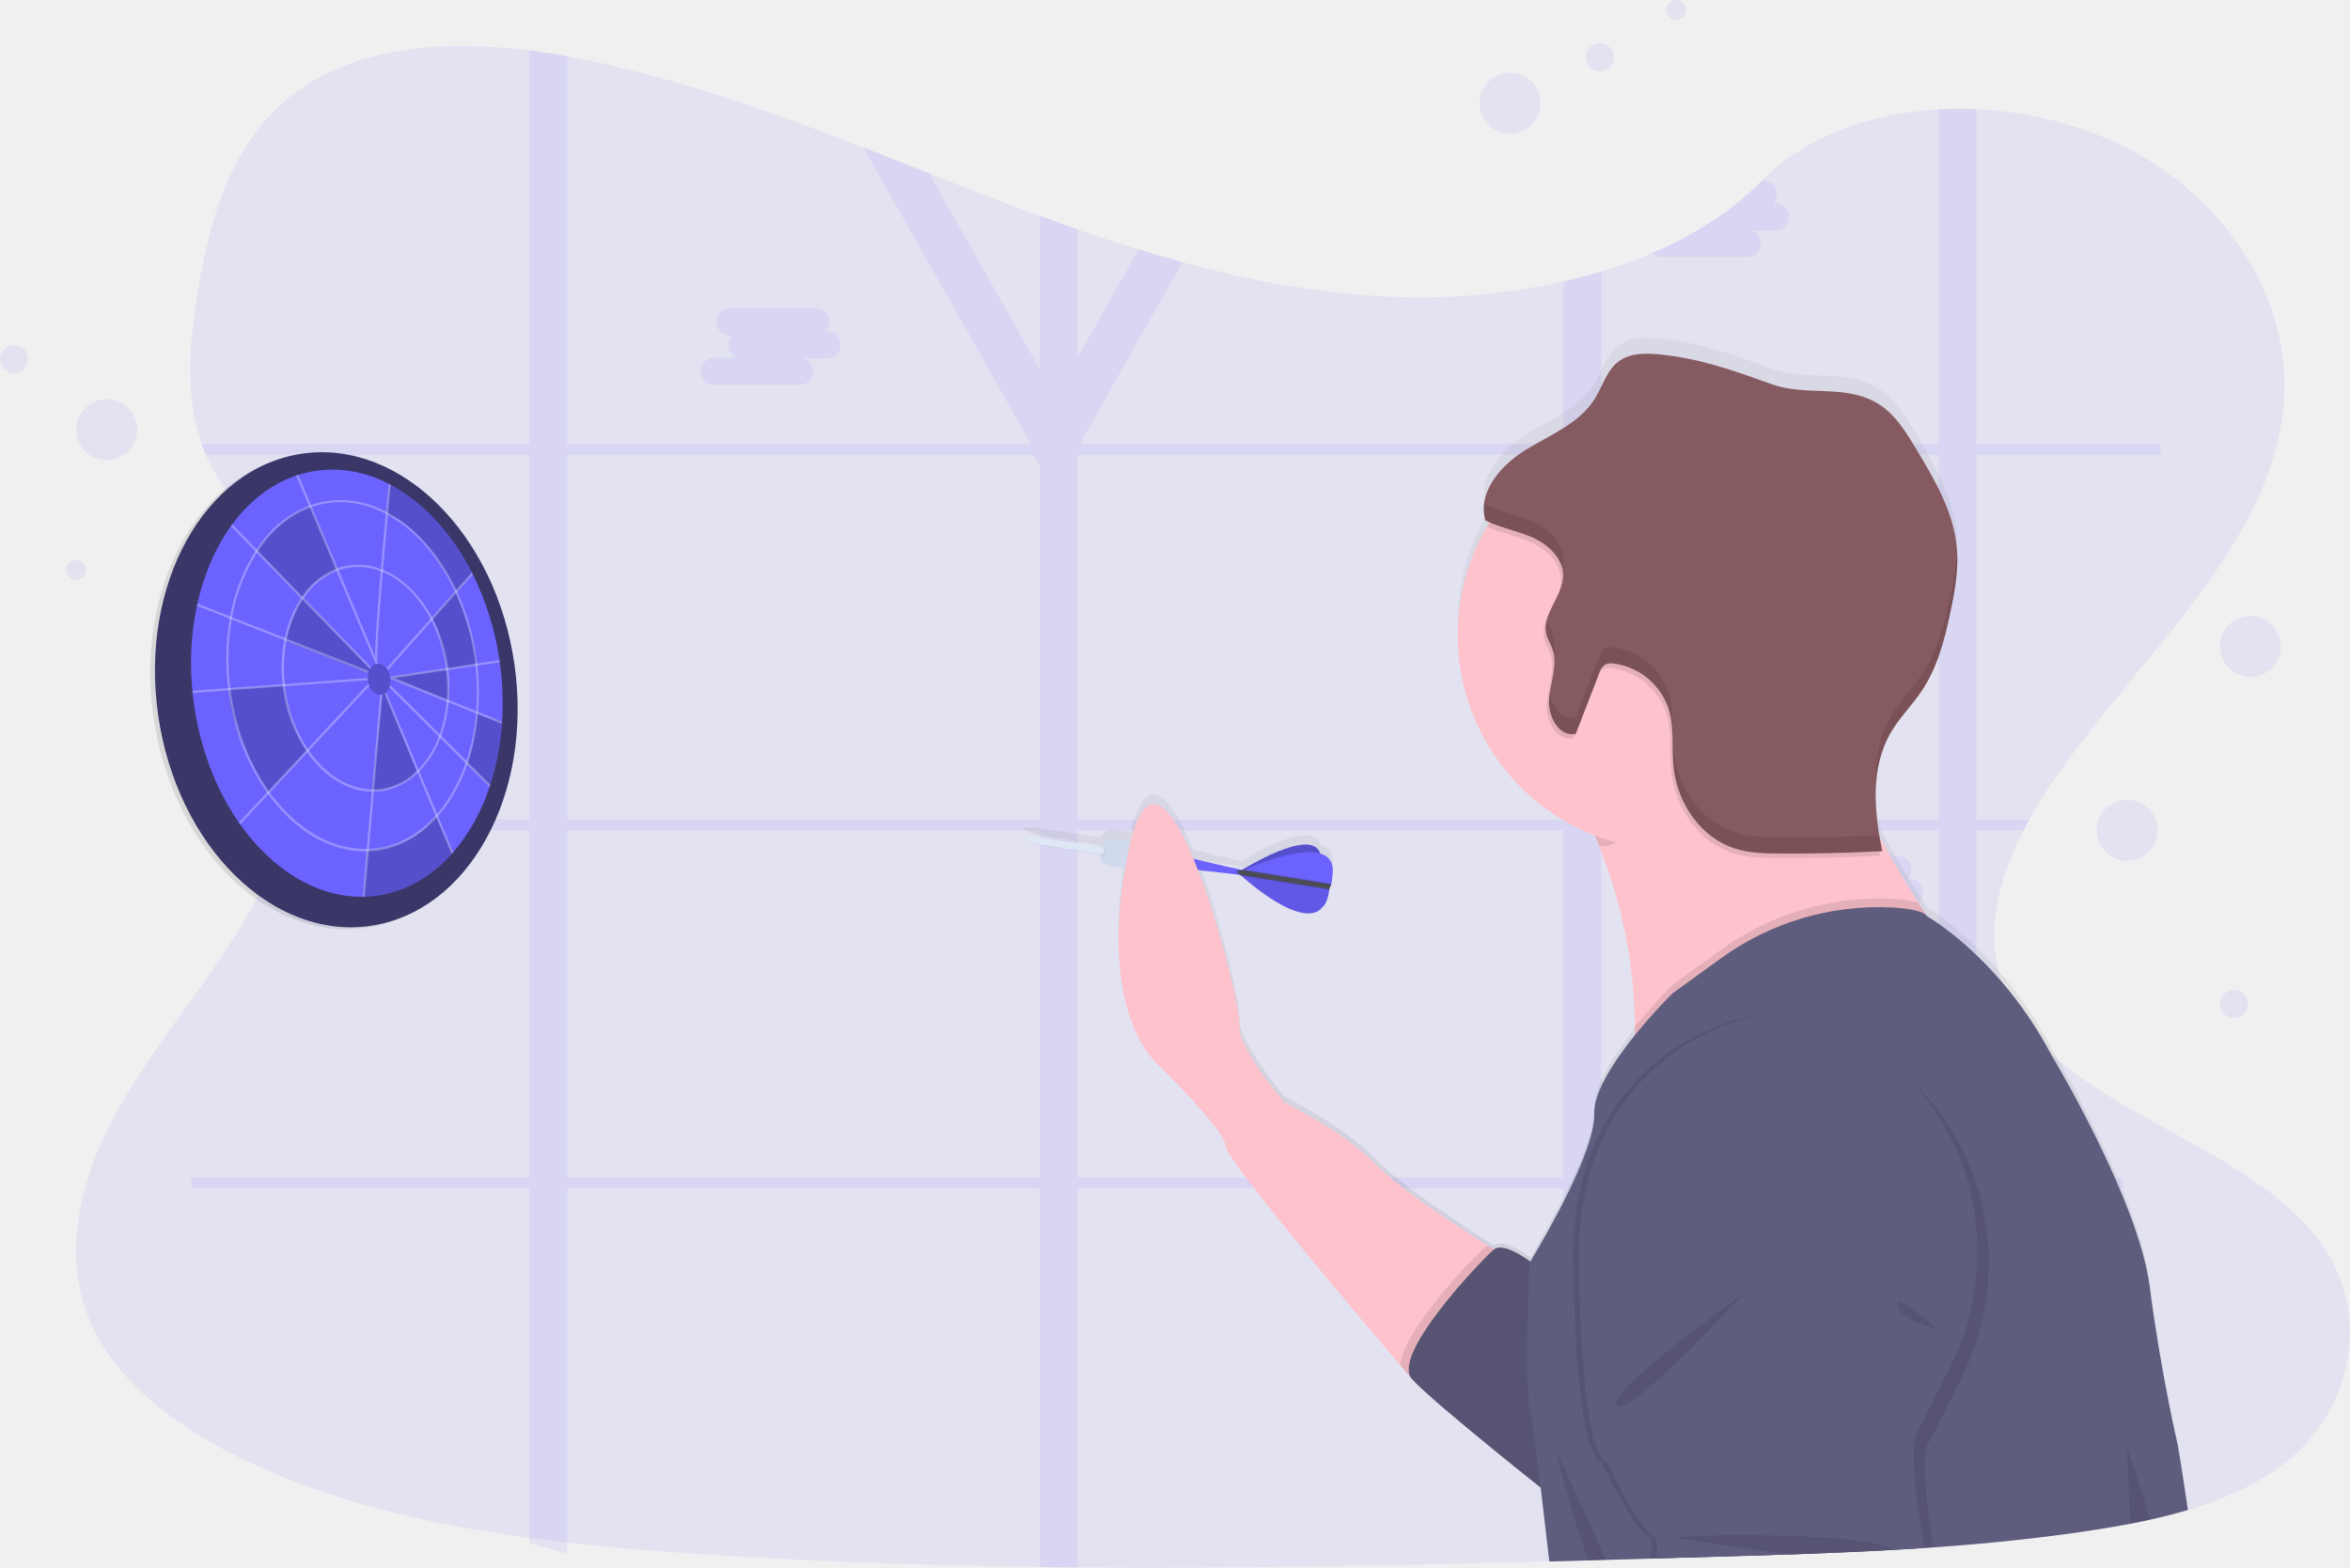
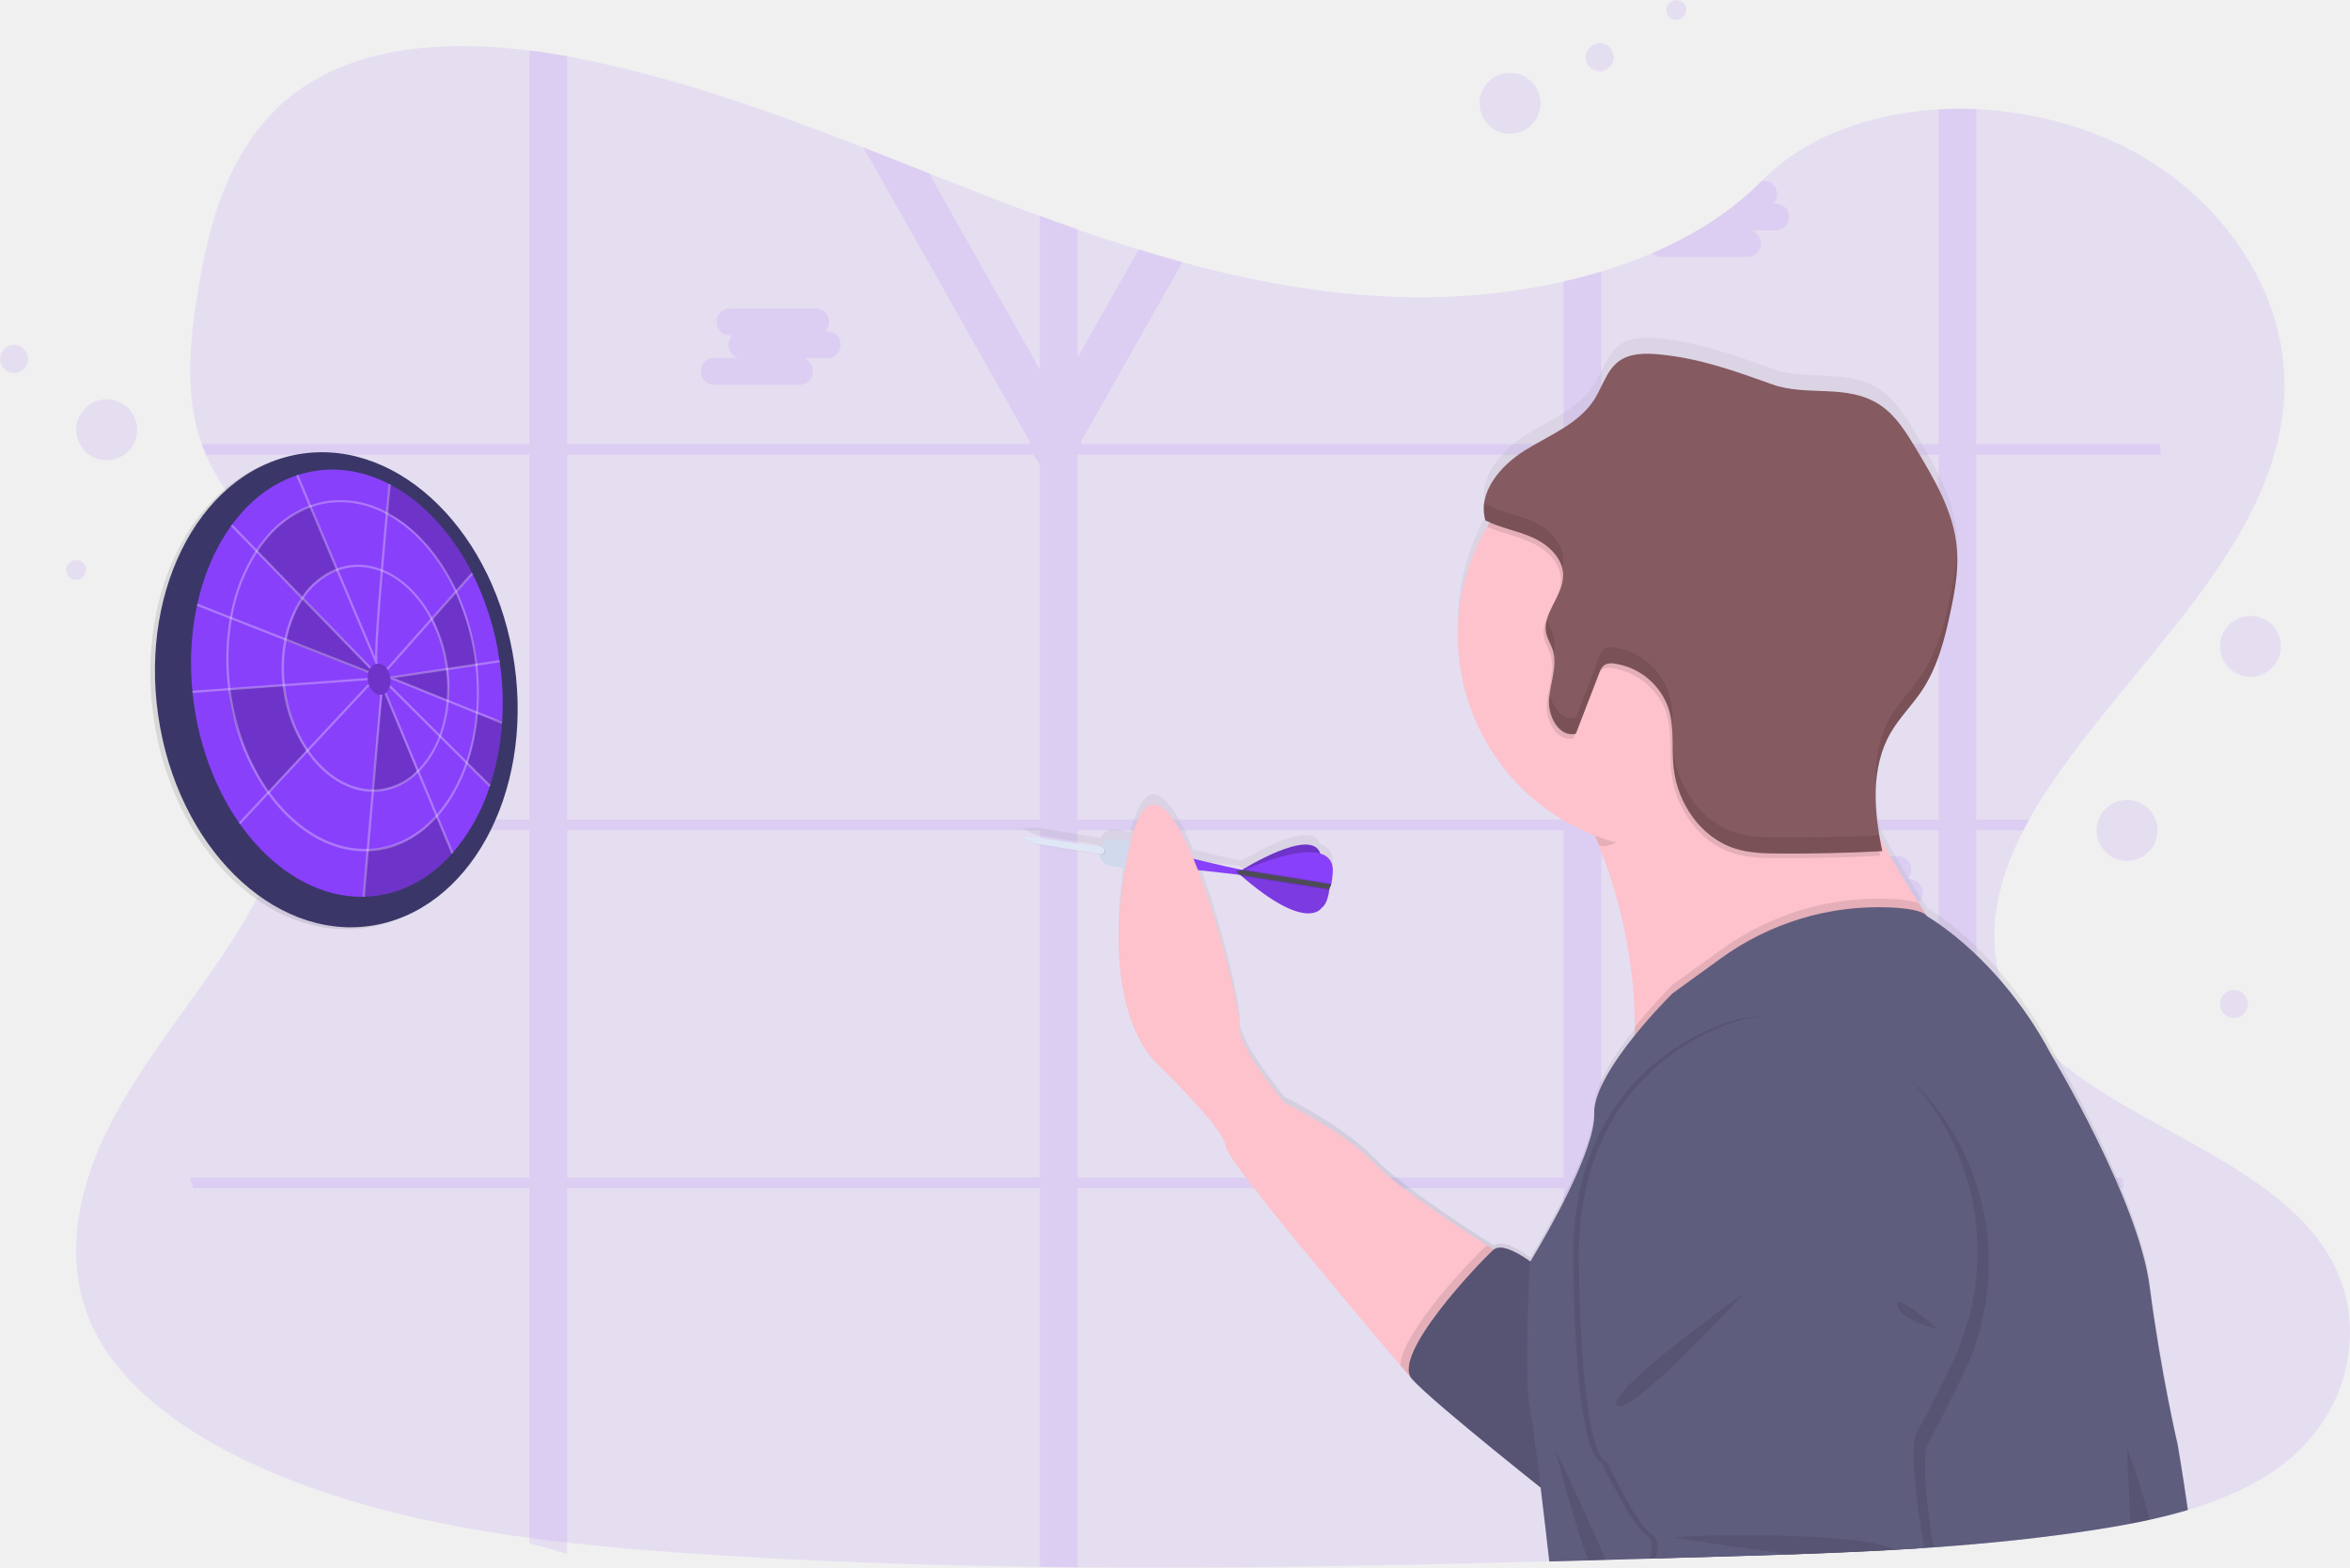
<svg xmlns="http://www.w3.org/2000/svg" id="5b47b5ee-1e8e-415c-b0a6-55d807c2d849" data-name="Layer 1" width="1043.39" height="696.02" viewBox="0 0 1043.39 696.02">
  <defs>
    <linearGradient id="4cef746e-0e8f-4707-9de6-a2d9a59d3521" x1="790.81" y1="795.21" x2="790.81" y2="252" gradientUnits="userSpaceOnUse">
      <stop offset="0" stop-color="gray" stop-opacity="0.25" />
      <stop offset="0.54" stop-color="gray" stop-opacity="0.12" />
      <stop offset="1" stop-color="gray" stop-opacity="0.1" />
    </linearGradient>
  </defs>
-   <path d="M1094.67,749.94c-11,9.12-24.28,15.62-38.62,20.43q-3.13,1.07-6.35,2c-5.54,1.65-11.21,3.08-16.93,4.33-2.82.63-5.66,1.21-8.5,1.75-4.83.93-9.68,1.76-14.5,2.52-17.89,2.81-35.9,4.89-54,6.47q-8.37.74-16.75,1.33l-2.23.16-4,.27-2.46.16c-3.74.25-7.48.47-11.21.68-14.95.84-29.92,1.45-44.89,2-11,.38-21.89.7-32.83,1l-22.25.65-5.75.17-2.52.07q-9.88.3-19.78.57l-1.86.05-5.8.17-11,.3-3.28.09-3,.08c-69.83,1.88-139.71,3.25-209.5,2.66q-8.38-.06-16.75-.18c-51.82-.67-103.58-2.48-155.25-6-18.16-1.24-36.44-2.74-54.62-4.81q-8.4-.95-16.75-2.07c-44.66-6-88.22-16.12-127.24-35-29.39-14.25-56.52-34.52-67.9-61.49-11.49-27.22-5.41-57.79,7.71-84.47s32.86-50.59,49.88-75.66c5.85-8.63,11.38-17.62,16.39-26.86.3-.56.61-1.13.9-1.69q3.85-7.23,7.26-14.64h0q3.24-7.06,6-14.26.83-2.15,1.59-4.29c.06-.16.12-.32.17-.48s.13-.36.19-.54a185.14,185.14,0,0,0,7.54-27.87l.24-1.32c.11-.63.22-1.25.32-1.88s.19-1.17.28-1.76h0a138,138,0,0,0,1.55-26.85c0-.33,0-.66,0-1A113.94,113.94,0,0,0,216.67,391h0c-.06-.39-.12-.77-.2-1.15a107.52,107.52,0,0,0-5.27-19.1c-.1-.27-.21-.55-.32-.83,0-.12-.09-.25-.14-.37-.75-1.91-1.55-3.8-2.43-5.69h0c-.14-.32-.3-.65-.45-1h0c-.29-.61-.58-1.22-.89-1.82h0q-2.11-4.31-4.7-8.51c-2-3.33-4.27-6.59-6.6-9.79l-.33-.45-.27-.38c-3.06-4.17-6.26-8.27-9.38-12.41-2.45-3.23-4.85-6.48-7.1-9.79l-.4-.6a99.75,99.75,0,0,1-7.28-12.53c-.42-.89-.83-1.78-1.21-2.68-.68-1.58-1.31-3.17-1.87-4.77-7.68-21.7-5.35-45.4-1.66-68,5.47-33.58,15.65-69.77,47.16-90.73,27.51-18.31,64.74-20.45,100-16,5.65.7,11.24,1.57,16.75,2.57l3,.57c44.6,8.55,86.78,23.69,128.44,39.9,9.73,3.79,19.44,7.64,29.14,11.47q11.37,4.49,22.75,8.93,13.15,5.12,26.5,10,8.34,3.06,16.75,6,13.49,4.69,27.16,8.91,9.68,3,19.46,5.65c31,8.44,62.8,14.29,95.35,15.42a291.28,291.28,0,0,0,73.81-6.84c5.65-1.28,11.25-2.75,16.75-4.41a218,218,0,0,0,22.6-8.19c18.61-8,35.34-18.56,48.58-32l.11-.11c19.61-19.89,48.36-30,78.48-31.69a164.14,164.14,0,0,1,16.75-.09,166.26,166.26,0,0,1,60.68,14.2c47.64,21.6,78.45,67.33,76.13,113-3.37,66.48-67.46,117.51-105.7,175.67-2.7,4.1-5.27,8.33-7.66,12.65-.88,1.58-1.72,3.17-2.54,4.77-9.42,18.4-15.08,38.27-12,57.36a61.25,61.25,0,0,0,2.44,9.91c.47,1.41,1,2.82,1.59,4.22,4.39,10.46,11.33,19.33,19.89,27.22a136,136,0,0,0,12.23,9.94c35.68,25.94,87.36,42.3,110.19,77.74C1130.06,686.56,1123,726.41,1094.67,749.94Z" transform="translate(-78.3 -101.99)" fill="#6c63ff" opacity="0.1" />
-   <path d="M955.79,624.76V470.67H976.7c.82-1.6,1.66-3.19,2.54-4.77H955.79v-162h82c-.18-1.59-.38-3.2-.58-4.77H955.79V150.38a164.14,164.14,0,0,0-16.75.09V299.1H789.27V222.49c-5.5,1.66-11.1,3.13-16.75,4.41v72.2H558.73l-.51-.91,45.14-79.87q-9.78-2.65-19.46-5.65l-27.16,48.05v-57q-8.41-2.92-16.75-6V266l-49.25-87.14c-9.7-3.83-19.41-7.68-29.14-11.47l74,130.85-.52.91H330.12V126.87c-5.51-1-11.1-1.87-16.75-2.57V299.1H167.83c.56,1.6,1.19,3.19,1.87,4.77H313.37v162H208.11c-.05.16-.11.32-.17.48q-.76,2.14-1.59,4.29h107V624.76H162.69q.7,2.38,1.45,4.77H313.37V787.21q8.4,2.22,16.75,4.64V629.53H540V797.69q8.37.12,16.75.18V629.53H772.52V795l11-.3,5.8-.17v-165H939V788.79q8.38-.6,16.75-1.33V629.53h65.5c-.18-1.59-.35-3.18-.52-4.77Zm-415.8,0H330.12V470.67H540Zm0-158.86H330.12v-162H537l3,4.33ZM772.52,624.76H556.74V470.67H772.52Zm0-158.86H556.74v-162H772.52ZM939,624.76H789.27V470.67H939Zm0-158.86H789.27v-162H939Z" transform="translate(-78.3 -101.99)" fill="#6c63ff" opacity="0.1" />
-   <path d="M872.57,198.26a5.78,5.78,0,0,1-5.54,6H855.85a5.92,5.92,0,0,1,4.24,5.8,5.78,5.78,0,0,1-5.54,6H815.71a5.29,5.29,0,0,1-3.84-1.68c18.61-8,35.34-18.56,48.58-32l.11-.11h1.22a5.33,5.33,0,0,1,3.91,1.75,6.26,6.26,0,0,1,0,8.38H867A5.78,5.78,0,0,1,872.57,198.26Z" transform="translate(-78.3 -101.99)" fill="#6c63ff" opacity="0.1" />
-   <path d="M446.14,249.1h-1.29a6.19,6.19,0,0,0,1.58-4.16h0a5.78,5.78,0,0,0-5.54-6H402.05a5.78,5.78,0,0,0-5.54,6h0a5.78,5.78,0,0,0,5.54,6h1.3a6.19,6.19,0,0,0-1.59,4.16,5.93,5.93,0,0,0,4.24,5.8H394.82a6,6,0,0,0,0,11.93h38.84a5.78,5.78,0,0,0,5.54-6A5.91,5.91,0,0,0,435,261h11.18a6,6,0,0,0,0-11.94Z" transform="translate(-78.3 -101.99)" fill="#6c63ff" opacity="0.1" />
-   <path d="M926.6,492.25h-1.3a6.14,6.14,0,0,0,1.58-4.16h0a5.78,5.78,0,0,0-5.54-6H882.5a5.79,5.79,0,0,0-5.54,6h0a5.79,5.79,0,0,0,5.54,6h1.3a6.18,6.18,0,0,0-1.58,4.16,5.9,5.9,0,0,0,4.24,5.79H875.28a6,6,0,0,0,0,11.94h38.84a5.79,5.79,0,0,0,5.54-6,5.91,5.91,0,0,0-4.24-5.79H926.6a6,6,0,0,0,0-11.94Z" transform="translate(-78.3 -101.99)" fill="#6c63ff" opacity="0.1" />
+   <path d="M1094.67,749.94c-11,9.12-24.28,15.62-38.62,20.43q-3.13,1.07-6.35,2c-5.54,1.65-11.21,3.08-16.93,4.33-2.82.63-5.66,1.21-8.5,1.75-4.83.93-9.68,1.76-14.5,2.52-17.89,2.81-35.9,4.89-54,6.47q-8.37.74-16.75,1.33l-2.23.16-4,.27-2.46.16c-3.74.25-7.48.47-11.21.68-14.95.84-29.92,1.45-44.89,2-11,.38-21.89.7-32.83,1l-22.25.65-5.75.17-2.52.07q-9.88.3-19.78.57l-1.86.05-5.8.17-11,.3-3.28.09-3,.08c-69.83,1.88-139.71,3.25-209.5,2.66q-8.38-.06-16.75-.18c-51.82-.67-103.58-2.48-155.25-6-18.16-1.24-36.44-2.74-54.62-4.81q-8.4-.95-16.75-2.07c-44.66-6-88.22-16.12-127.24-35-29.39-14.25-56.52-34.52-67.9-61.49-11.49-27.22-5.41-57.79,7.71-84.47s32.86-50.59,49.88-75.66c5.85-8.63,11.38-17.62,16.39-26.86.3-.56.61-1.13.9-1.69q3.85-7.23,7.26-14.64h0q3.24-7.06,6-14.26.83-2.15,1.59-4.29c.06-.16.12-.32.17-.48s.13-.36.19-.54a185.14,185.14,0,0,0,7.54-27.87l.24-1.32c.11-.63.22-1.25.32-1.88s.19-1.17.28-1.76h0a138,138,0,0,0,1.55-26.85c0-.33,0-.66,0-1A113.94,113.94,0,0,0,216.67,391h0c-.06-.39-.12-.77-.2-1.15a107.52,107.52,0,0,0-5.27-19.1c-.1-.27-.21-.55-.32-.83,0-.12-.09-.25-.14-.37-.75-1.91-1.55-3.8-2.43-5.69h0c-.14-.32-.3-.65-.45-1h0c-.29-.61-.58-1.22-.89-1.82h0q-2.11-4.31-4.7-8.51c-2-3.33-4.27-6.59-6.6-9.79l-.33-.45-.27-.38c-3.06-4.17-6.26-8.27-9.38-12.41-2.45-3.23-4.85-6.48-7.1-9.79l-.4-.6a99.75,99.75,0,0,1-7.28-12.53c-.42-.89-.83-1.78-1.21-2.68-.68-1.58-1.31-3.17-1.87-4.77-7.68-21.7-5.35-45.4-1.66-68,5.47-33.58,15.65-69.77,47.16-90.73,27.51-18.31,64.74-20.45,100-16,5.65.7,11.24,1.57,16.75,2.57l3,.57c44.6,8.55,86.78,23.69,128.44,39.9,9.73,3.79,19.44,7.64,29.14,11.47q11.37,4.49,22.75,8.93,13.15,5.12,26.5,10,8.34,3.06,16.75,6,13.49,4.69,27.16,8.91,9.68,3,19.46,5.65c31,8.44,62.8,14.29,95.35,15.42a291.28,291.28,0,0,0,73.81-6.84c5.65-1.28,11.25-2.75,16.75-4.41a218,218,0,0,0,22.6-8.19c18.61-8,35.34-18.56,48.58-32l.11-.11c19.61-19.89,48.36-30,78.48-31.69a164.14,164.14,0,0,1,16.75-.09,166.26,166.26,0,0,1,60.68,14.2c47.64,21.6,78.45,67.33,76.13,113-3.37,66.48-67.46,117.51-105.7,175.67-2.7,4.1-5.27,8.33-7.66,12.65-.88,1.58-1.72,3.17-2.54,4.77-9.42,18.4-15.08,38.27-12,57.36a61.25,61.25,0,0,0,2.44,9.91c.47,1.41,1,2.82,1.59,4.22,4.39,10.46,11.33,19.33,19.89,27.22a136,136,0,0,0,12.23,9.94c35.68,25.94,87.36,42.3,110.19,77.74C1130.06,686.56,1123,726.41,1094.67,749.94Z" transform="translate(-78.3 -101.99)" fill="#8940fa" opacity="0.1" />
+   <path d="M955.79,624.76V470.67H976.7c.82-1.6,1.66-3.19,2.54-4.77H955.79v-162h82c-.18-1.59-.38-3.2-.58-4.77H955.79V150.38a164.14,164.14,0,0,0-16.75.09V299.1H789.27V222.49c-5.5,1.66-11.1,3.13-16.75,4.41v72.2H558.73l-.51-.91,45.14-79.87q-9.78-2.65-19.46-5.65l-27.16,48.05v-57q-8.41-2.92-16.75-6V266l-49.25-87.14c-9.7-3.83-19.41-7.68-29.14-11.47l74,130.85-.52.91H330.12V126.87c-5.51-1-11.1-1.87-16.75-2.57V299.1H167.83c.56,1.6,1.19,3.19,1.87,4.77H313.37v162H208.11c-.05.16-.11.32-.17.48q-.76,2.14-1.59,4.29h107V624.76H162.69q.7,2.38,1.45,4.77H313.37V787.21q8.4,2.22,16.75,4.64V629.53H540V797.69q8.37.12,16.75.18V629.53H772.52V795l11-.3,5.8-.17v-165H939V788.79q8.38-.6,16.75-1.33V629.53h65.5c-.18-1.59-.35-3.18-.52-4.77Zm-415.8,0H330.12V470.67H540Zm0-158.86H330.12v-162H537l3,4.33ZM772.52,624.76H556.74V470.67H772.52Zm0-158.86H556.74v-162H772.52ZM939,624.76H789.27V470.67H939Zm0-158.86H789.27v-162H939Z" transform="translate(-78.3 -101.99)" fill="#8940fa" opacity="0.1" />
+   <path d="M872.57,198.26a5.78,5.78,0,0,1-5.54,6H855.85a5.92,5.92,0,0,1,4.24,5.8,5.78,5.78,0,0,1-5.54,6H815.71a5.29,5.29,0,0,1-3.84-1.68c18.61-8,35.34-18.56,48.58-32l.11-.11h1.22a5.33,5.33,0,0,1,3.91,1.75,6.26,6.26,0,0,1,0,8.38H867A5.78,5.78,0,0,1,872.57,198.26Z" transform="translate(-78.3 -101.99)" fill="#8940fa" opacity="0.1" />
+   <path d="M446.14,249.1h-1.29a6.19,6.19,0,0,0,1.58-4.16h0a5.78,5.78,0,0,0-5.54-6H402.05a5.78,5.78,0,0,0-5.54,6h0a5.78,5.78,0,0,0,5.54,6h1.3a6.19,6.19,0,0,0-1.59,4.16,5.93,5.93,0,0,0,4.24,5.8H394.82a6,6,0,0,0,0,11.93h38.84a5.78,5.78,0,0,0,5.54-6A5.91,5.91,0,0,0,435,261h11.18a6,6,0,0,0,0-11.94Z" transform="translate(-78.3 -101.99)" fill="#8940fa" opacity="0.1" />
+   <path d="M926.6,492.25h-1.3a6.14,6.14,0,0,0,1.58-4.16h0a5.78,5.78,0,0,0-5.54-6H882.5a5.79,5.79,0,0,0-5.54,6h0a5.79,5.79,0,0,0,5.54,6h1.3a6.18,6.18,0,0,0-1.58,4.16,5.9,5.9,0,0,0,4.24,5.79H875.28a6,6,0,0,0,0,11.94h38.84a5.79,5.79,0,0,0,5.54-6,5.91,5.91,0,0,0-4.24-5.79H926.6a6,6,0,0,0,0-11.94Z" transform="translate(-78.3 -101.99)" fill="#8940fa" opacity="0.1" />
  <ellipse cx="225.54" cy="409.09" rx="79.9" ry="105.91" transform="translate(-134.33 -65.65) rotate(-8.2)" opacity="0.1" />
  <ellipse cx="227.6" cy="408.24" rx="79.9" ry="105.91" transform="translate(-134.18 -65.37) rotate(-8.2)" fill="#3a3768" />
-   <path d="M301.25,422.17A114.05,114.05,0,0,1,295.79,451a85.53,85.53,0,0,1-16.48,29.63c-9,10.29-20.44,17.1-33.42,19a50.47,50.47,0,0,1-6.47.5c-35.1.48-67.88-36-74.95-85.07C157,363,181.25,316.35,218.71,311c11.15-1.61,22.2.61,32.43,5.91,14.73,7.6,27.76,21.58,36.88,39.64h0a126.76,126.76,0,0,1,12.11,39A129.4,129.4,0,0,1,301.25,422.17Z" transform="translate(-78.3 -101.99)" fill="#6c63ff" />
-   <path d="M248.18,409.4l-4.84,44.09s15.48-1.45,20-9.19l-14.27-35.64Z" transform="translate(-78.3 -101.99)" fill="#6c63ff" />
+   <path d="M301.25,422.17A114.05,114.05,0,0,1,295.79,451a85.53,85.53,0,0,1-16.48,29.63c-9,10.29-20.44,17.1-33.42,19a50.47,50.47,0,0,1-6.47.5c-35.1.48-67.88-36-74.95-85.07C157,363,181.25,316.35,218.71,311c11.15-1.61,22.2.61,32.43,5.91,14.73,7.6,27.76,21.58,36.88,39.64h0a126.76,126.76,0,0,1,12.11,39A129.4,129.4,0,0,1,301.25,422.17Z" transform="translate(-78.3 -101.99)" fill="#8940fa" />
+   <path d="M248.18,409.4l-4.84,44.09s15.48-1.45,20-9.19l-14.27-35.64Z" transform="translate(-78.3 -101.99)" fill="#8940fa" />
  <path d="M248.18,409.4l-4.84,44.09s15.48-1.45,20-9.19l-14.27-35.64Z" transform="translate(-78.3 -101.99)" opacity="0.2" />
  <path d="M180.07,407.93l24.35-1.64s2.53,18.5,10.22,28.91L197.35,454S179.42,425.43,180.07,407.93Z" transform="translate(-78.3 -101.99)" opacity="0.2" />
  <rect x="171.26" y="436.31" width="84.22" height="1" transform="translate(-329.9 192.93) rotate(-47)" fill="#fff" opacity="0.3" />
  <polygon points="85.49 307.66 85.41 306.66 165.29 300.84 165.37 301.83 85.49 307.66" fill="#fff" opacity="0.3" />
  <path d="M288,356.51h0l-6.91,8.38c-17.09-32.71-31.35-34.55-31.35-34.55l1.38-13.48C265.87,324.47,278.9,338.45,288,356.51Z" transform="translate(-78.3 -101.99)" opacity="0.2" />
  <path d="M212.41,366.9l31.54,33-2.21.93-36.68-14.42S208,374.68,212.41,366.9Z" transform="translate(-78.3 -101.99)" opacity="0.2" />
  <rect x="203.38" y="344.53" width="1" height="81.76" transform="translate(-307.7 332.24) rotate(-68.55)" fill="#fff" opacity="0.3" />
  <path d="M250.79,402.64,276.51,399s1.81,10.64.85,13.75a2.33,2.33,0,0,1-.11.28Z" transform="translate(-78.3 -101.99)" opacity="0.2" />
  <path d="M192.14,346.34s10.75-15.53,24.14-19.65L228.12,355s-11.54,4.27-15.58,12.79Z" transform="translate(-78.3 -101.99)" opacity="0.2" />
  <path d="M246.43,397.3l-.86-.11c-.19,0-.4-.06-.54-.66l-35.25-83.4.92-.39,34.11,80.72c0-4.49.54-14.49,2.41-36.78,1.65-19.68,3.57-39.58,3.59-39.78l1,.1c-2.86,29.61-6.68,74-5.92,79Z" transform="translate(-78.3 -101.99)" fill="#fff" opacity="0.3" />
  <rect x="211.45" y="322.63" width="1" height="88.47" transform="translate(-274.03 149.51) rotate(-44.18)" fill="#fff" opacity="0.3" />
  <path d="M269.87,376.67l10.77-12.2s10.23,25.23,9.08,32.73L276.93,399S272.33,377.35,269.87,376.67Z" transform="translate(-78.3 -101.99)" opacity="0.2" />
  <rect x="240.61" y="377.3" width="56.97" height="1" transform="translate(-270.38 226.16) rotate(-48.39)" fill="#fff" opacity="0.3" />
  <path d="M277.4,399.45l-.06-.53c0-.16,0-.31-.07-.46s0-.41-.08-.62a66.13,66.13,0,0,0-6.62-20.95c-.11-.21-.22-.42-.34-.63a2.19,2.19,0,0,0-.16-.3c-5.38-10-13.1-17.47-21.71-21-.32-.14-.64-.26-1-.38a28.24,28.24,0,0,0-14-1.59,26.65,26.65,0,0,0-5.16,1.27,2.43,2.43,0,0,0-.38.13l-.57.21a32.77,32.77,0,0,0-14.78,12.12l-.11.16-.29.43h0a2.2,2.2,0,0,0-.17.25c-.42.63-.83,1.27-1.22,1.94s-.74,1.28-1.09,2a53.16,53.16,0,0,0-4.9,13.74c-.08.33-.15.67-.21,1a65.62,65.62,0,0,0-.78,19.52l.06.59c0,.13,0,.27.05.4.07.55.14,1.1.22,1.65a64.41,64.41,0,0,0,10.1,26.82c.06.1.13.19.2.29s.25.37.39.55c.34.5.69,1,1.06,1.46,7,9.31,16.37,15.24,26.19,15.94.43,0,.87.05,1.31.06h1a26.2,26.2,0,0,0,3.52-.27,29.08,29.08,0,0,0,15.89-8c.26-.24.52-.49.77-.75a43.42,43.42,0,0,0,9.35-14.74c.14-.34.27-.68.4-1a59.44,59.44,0,0,0,3.34-14.88l.09-1.05A67.71,67.71,0,0,0,277.4,399.45ZM273.49,428c-.12.35-.25.7-.38,1a42.78,42.78,0,0,1-9,14.51c-.25.26-.5.52-.76.76a28.15,28.15,0,0,1-15.62,7.94,24.31,24.31,0,0,1-3.29.26h-1c-10.27-.21-20.11-6.4-27.34-16.32l-.62-.87c-.2-.28-.39-.56-.57-.85a63.29,63.29,0,0,1-9.81-26.22c-.08-.53-.15-1.06-.21-1.58,0-.34-.08-.67-.11-1a64.63,64.63,0,0,1,.73-19.07c.06-.34.12-.67.2-1a52.07,52.07,0,0,1,4.85-13.65l.66-1.21c.47-.83,1-1.64,1.47-2.41.15-.23.3-.46.46-.68a1.63,1.63,0,0,1,.11-.17,31.91,31.91,0,0,1,14.46-11.93l.94-.35h0a26.55,26.55,0,0,1,10.55-1.39,28.69,28.69,0,0,1,8.11,1.82l1,.39c8.38,3.52,15.87,10.92,21.09,20.75.17.31.33.63.49.95A65.5,65.5,0,0,1,276.2,398l.09.61h0c0,.12,0,.25,0,.37s.05.41.07.62a66,66,0,0,1,.31,12.83c0,.11,0,.22,0,.32l-.06.73h0A57.91,57.91,0,0,1,273.49,428Z" transform="translate(-78.3 -101.99)" fill="#fff" opacity="0.3" />
  <path d="M301.25,422.17A114.05,114.05,0,0,1,295.79,451l-10.27-10.39c2.8-4.22,4.52-22.4,4.52-22.4l.59.41C291.15,419.73,296.83,421.18,301.25,422.17Z" transform="translate(-78.3 -101.99)" opacity="0.2" />
  <rect x="273.08" y="397.4" width="1" height="62.76" transform="translate(-301.65 218.32) rotate(-45.15)" fill="#fff" opacity="0.3" />
  <polygon points="222.71 321.35 171.41 300.61 221.75 293.04 221.9 294.03 175.18 301.05 223.08 320.42 222.71 321.35" fill="#fff" opacity="0.3" />
  <path d="M279.31,480.67c-9,10.29-20.44,17.1-33.42,19a50.47,50.47,0,0,1-6.47.5l2.1-21s19.23.29,30.37-15.23Z" transform="translate(-78.3 -101.99)" opacity="0.2" />
  <rect x="263.8" y="406.81" width="1" height="77.01" transform="translate(-229.72 34.56) rotate(-22.71)" fill="#fff" opacity="0.3" />
  <rect x="198.63" y="454.76" width="90.1" height="1" transform="translate(-309.25 556.67) rotate(-85.04)" fill="#fff" opacity="0.3" />
  <path d="M290.3,397.51c0-.33-.07-.66-.12-1-.09-.82-.2-1.64-.32-2.46a106.11,106.11,0,0,0-8.55-29.27l0-.09-.42-.89c-7.33-15.45-18.05-27.51-30.24-34.13-.24-.14-.49-.27-.74-.4l-.21-.11a42.84,42.84,0,0,0-26-4.75,40,40,0,0,0-7.31,1.77l-.94.34h0a47.36,47.36,0,0,0-20.37,15.35q-1.5,1.89-2.87,3.94c-.19.28-.38.56-.56.85a80.42,80.42,0,0,0-11.19,29c-.07.33-.13.66-.18,1a104.88,104.88,0,0,0-.71,30.82c0,.33.08.66.13,1s.12.95.19,1.43c.11.77.23,1.55.36,2.31,0,0,0,0,0,.07.49,3,1.1,5.91,1.82,8.77a.29.29,0,0,0,0,.09,97,97,0,0,0,14.74,32.69c.19.28.38.55.59.83a77.44,77.44,0,0,0,6.4,7.71c1.34,1.42,2.72,2.75,4.12,4,9.07,8.13,19.2,12.75,29.47,13.48,1.2.08,2.41.11,3.61.08h.42a5.68,5.68,0,0,0,.59,0,38.53,38.53,0,0,0,4-.36c9.84-1.42,18.75-6.38,26-14.35.09-.09.17-.19.25-.28l.49-.54a64,64,0,0,0,8.87-13.22,77.16,77.16,0,0,0,4.08-9.53,5.52,5.52,0,0,0,.18-.53,5.52,5.52,0,0,0,.18-.53,91.59,91.59,0,0,0,4.44-21.45c0-.16,0-.31.05-.47s0-.38.05-.57q.31-4.08.32-8.25A109.44,109.44,0,0,0,290.3,397.51Zm-.69,21.22a90.45,90.45,0,0,1-4.26,21.06q-.17.52-.36,1a76.57,76.57,0,0,1-4.18,9.86,62.92,62.92,0,0,1-8.42,12.64c-.23.28-.48.56-.73.83-7.2,8-16,13-25.76,14.39q-1.89.27-3.78.36l-1,0c-11.39.24-22.77-4.47-32.81-13.59-1.27-1.15-2.52-2.38-3.75-3.67a78.67,78.67,0,0,1-6.44-7.76l-.29-.42-.3-.42c-8.49-12-14.3-27-16.65-43.33-.07-.45-.13-.9-.19-1.35,0-.17,0-.34-.07-.52s0-.31-.05-.47a104,104,0,0,1,.65-30.38l.18-1a79.39,79.39,0,0,1,11-28.64q.15-.25.33-.51c.07-.12.15-.24.23-.35.88-1.33,1.81-2.61,2.77-3.83a46.48,46.48,0,0,1,20.16-15.26l.67-.24.28-.1a38.87,38.87,0,0,1,7.06-1.7,39.55,39.55,0,0,1,8.34-.3,43.84,43.84,0,0,1,17.38,5.13l.2.1.75.41a63.73,63.73,0,0,1,18,15.27,87,87,0,0,1,11.66,18.6c.05.09.09.19.13.28l.33.7h0a105.64,105.64,0,0,1,8.28,28.6c.12.82.23,1.63.33,2.45,0,.2,0,.39.07.59s0,.27,0,.41a105.92,105.92,0,0,1,.39,20Q289.67,418.2,289.61,418.73Z" transform="translate(-78.3 -101.99)" fill="#fff" opacity="0.3" />
-   <ellipse cx="246.62" cy="403.54" rx="5.03" ry="6.92" transform="translate(-133.32 -62.7) rotate(-8.2)" fill="#6c63ff" />
+   <ellipse cx="246.62" cy="403.54" rx="5.03" ry="6.92" transform="translate(-133.32 -62.7) rotate(-8.2)" fill="#8940fa" />
  <ellipse cx="246.62" cy="403.54" rx="5.03" ry="6.92" transform="translate(-133.32 -62.7) rotate(-8.2)" opacity="0.2" />
-   <circle cx="670.45" cy="45.86" r="13.54" fill="#6c63ff" opacity="0.1" />
-   <circle cx="47.39" cy="190.8" r="13.54" fill="#6c63ff" opacity="0.1" />
-   <circle cx="999.19" cy="286.97" r="13.54" fill="#6c63ff" opacity="0.1" />
-   <circle cx="944.41" cy="368.68" r="13.54" fill="#6c63ff" opacity="0.1" />
-   <circle cx="710.3" cy="25.4" r="6.24" fill="#6c63ff" opacity="0.1" />
-   <circle cx="6.24" cy="159.36" r="6.24" fill="#6c63ff" opacity="0.1" />
-   <circle cx="991.89" cy="445.73" r="6.24" fill="#6c63ff" opacity="0.1" />
-   <circle cx="744.28" cy="4.41" r="4.41" fill="#6c63ff" opacity="0.1" />
-   <circle cx="33.85" cy="253.03" r="4.41" fill="#6c63ff" opacity="0.1" />
+   <circle cx="670.45" cy="45.86" r="13.54" fill="#8940fa" opacity="0.1" />
+   <circle cx="47.39" cy="190.8" r="13.54" fill="#8940fa" opacity="0.1" />
+   <circle cx="999.19" cy="286.97" r="13.54" fill="#8940fa" opacity="0.1" />
+   <circle cx="944.41" cy="368.68" r="13.54" fill="#8940fa" opacity="0.1" />
+   <circle cx="710.3" cy="25.4" r="6.24" fill="#8940fa" opacity="0.1" />
+   <circle cx="6.24" cy="159.36" r="6.24" fill="#8940fa" opacity="0.1" />
+   <circle cx="991.89" cy="445.73" r="6.24" fill="#8940fa" opacity="0.1" />
+   <circle cx="744.28" cy="4.41" r="4.41" fill="#8940fa" opacity="0.1" />
+   <circle cx="33.85" cy="253.03" r="4.41" fill="#8940fa" opacity="0.1" />
  <path d="M1045.21,742.79s-7.48-32.17-12.46-71.28-43.59-104.1-43.59-104.1c-.17-.33-.35-.67-.53-1a177.52,177.52,0,0,0-21.48-31.85c-17-20.07-32.42-29.09-33.19-29.53h0c-1.22-1.86-2.53-3.91-3.91-6.1-5.18-8.19-11.34-18.49-17.22-29.61,0-.26-.09-.51-.14-.77h0c-2.62-15.84-2.72-32.5,5.16-46.18,3.89-6.75,9.5-12.31,13.78-18.81,7-10.6,10.18-23.25,12.75-35.73,1.81-8.73,3.37-17.63,2.91-26.52,0-.14,0-.27,0-.4v0c0-.62-.08-1.24-.14-1.86-1.47-16.12-9.92-30.6-18.16-44.47-4.34-7.3-8.9-14.83-15.89-19.55-14.54-9.81-32.36-3.67-47.9-9.29-16.51-6-31.6-11.59-49.57-13.43-6.37-.65-13.37-.81-18.53,3-5.42,4-7.22,11.3-10.82,17.07-6.87,11-19.83,16-30.77,22.92-8.31,5.21-16.28,13.54-18,22.71,0,0,0-.05,0-.08a20.22,20.22,0,0,0-.32,3c0,.06,0,.13,0,.19v.3a18.17,18.17,0,0,0,.74,5.47c.62.32,1.25.6,1.89.88-.4.65-.8,1.3-1.18,2l-.84,1.49A97.36,97.36,0,0,0,786.41,468.7h0c.59,1.44,1.2,2.93,1.8,4.47a226.44,226.44,0,0,1,16,81.58h0c0,.26,0,.52,0,.78,0,1,0,2,0,3.05h0c-9,11.4-18.33,25.54-18,35.32.54,16.38-21.3,54.49-27.19,64.45l-1.18,2h0c-5.88-4.26-12.87-8.09-16.26-5.4l-2.84-1.82c-14.36-9.22-40-26.3-49.67-36.51-13.7-14.51-40.48-27.76-40.48-27.76s-21.17-25.24-19.92-34.7c.62-4.71-7.88-42.31-18.41-69.9,7.69.81,15.59,1.78,18,2.08l.59.52.83.13c29.11,25.58,35.48,14.18,35.48,14.18,2.38-1.61,3.19-6.46,3.42-8.32,0-.18,0-.32,0-.44l.15,0c0-.15,0-.27,0-.37a2.68,2.68,0,0,0,.16-.34l.07-.13.05-.1c0-.08.07-.17.11-.26a4.63,4.63,0,0,0,.39-1l-.08,0a37.45,37.45,0,0,0,.61-6.34,7.2,7.2,0,0,0-5.64-7.06c0-.05,0-.1-.05-.16-3.78-11.24-31.27,5.43-34.31,7.32l-.74.08c-5.51-1.1-14-3.11-21.19-4.85-9.75-23.72-20.81-37-27.9-7.81l-6.52-1.12a6,6,0,0,0-4.66,1.1,7.91,7.91,0,0,0-2.23,2.54l-28.29-4.48-6.67.23,5.65,2.73.42.2,28.29,4.61a6.13,6.13,0,0,0,5.25,5.29l6.35.92c-11.34,66.19,14,87.79,14,87.79s30.51,29.92,30.51,37c0,6,59.56,77.27,77.66,98.78,3.24,3.86,5.16,6.12,5.16,6.12,7.11,8.17,41.3,36.08,57.21,48.94h0c1.56,13,3,26,3.83,33.13l3-.08,14.23-.39,7.66-.23q9.9-.27,19.78-.57l2.52-.07,5.75-.18q11.13-.32,22.25-.66c10.94-.33,21.88-.65,32.83-1,15-.53,29.94-1.14,44.89-2,3.73-.21,7.47-.43,11.21-.68l2.46-.17,4-.27c24.46-1.73,48.82-4.22,73-8.06,4.82-.77,9.67-1.61,14.5-2.56,2.84-.54,5.68-1.13,8.5-1.77,5.72-1.27,11.39-2.72,16.93-4.39C1047.32,755.19,1045.21,742.79,1045.21,742.79Z" transform="translate(-78.3 -101.99)" fill="url(#4cef746e-0e8f-4707-9de6-a2d9a59d3521)" />
-   <path d="M632.76,490.57l-3.72-.13s-25.23-3.13-33.31-3.32a5.58,5.58,0,0,0-2.43.19l1.79-7.22,2.19.54c7.69,1.9,33.18,8.14,37.28,8.28C639.41,489.07,632.76,490.57,632.76,490.57Z" transform="translate(-78.3 -101.99)" fill="#6c63ff" />
-   <path d="M629.83,488.17s30.6-19.14,34.6-7.39S658,494.26,658,494.26Z" transform="translate(-78.3 -101.99)" fill="#6c63ff" />
+   <path d="M632.76,490.57l-3.72-.13s-25.23-3.13-33.31-3.32a5.58,5.58,0,0,0-2.43.19l1.79-7.22,2.19.54c7.69,1.9,33.18,8.14,37.28,8.28C639.41,489.07,632.76,490.57,632.76,490.57Z" transform="translate(-78.3 -101.99)" fill="#8940fa" />
+   <path d="M629.83,488.17s30.6-19.14,34.6-7.39S658,494.26,658,494.26Z" transform="translate(-78.3 -101.99)" fill="#8940fa" />
  <path d="M629.83,488.17s30.6-19.14,34.6-7.39S658,494.26,658,494.26Z" transform="translate(-78.3 -101.99)" opacity="0.2" />
-   <path d="M665.15,505S658.7,516.42,629,490.44l.41-.53,1.23-1.59s38.44-17.67,39.44-.41a33.31,33.31,0,0,1-.72,6.68,3.46,3.46,0,0,1-.61,1.32l-.14.13s0,.27-.08.73C668.34,498.61,667.53,503.39,665.15,505Z" transform="translate(-78.3 -101.99)" fill="#6c63ff" />
+   <path d="M665.15,505S658.7,516.42,629,490.44l.41-.53,1.23-1.59s38.44-17.67,39.44-.41a33.31,33.31,0,0,1-.72,6.68,3.46,3.46,0,0,1-.61,1.32l-.14.13s0,.27-.08.73C668.34,498.61,667.53,503.39,665.15,505Z" transform="translate(-78.3 -101.99)" fill="#8940fa" />
  <path d="M665.15,505S658.7,516.42,629,490.44l.41-.53.69-.71,38.65,6.71-.14.13s0,.27-.08.73C668.34,498.61,667.53,503.39,665.15,505Z" transform="translate(-78.3 -101.99)" opacity="0.1" />
  <path d="M668.77,496.36,629.23,490l-2-1.7,3.62-.42,38.71,6.27a2.87,2.87,0,0,1-.74,1.45S668.83,495.9,668.77,496.36Z" transform="translate(-78.3 -101.99)" opacity="0.1" />
  <path d="M668.38,497.18l-39.54-6.33-2-1.69,3.61-.43L669.2,495a2.79,2.79,0,0,1-.75,1.45S668.44,496.73,668.38,497.18Z" transform="translate(-78.3 -101.99)" opacity="0.1" />
  <path d="M668.57,496.77,629,490.44l-2-1.69,3.61-.43,38.72,6.27a3,3,0,0,1-.75,1.45S668.63,496.31,668.57,496.77Z" transform="translate(-78.3 -101.99)" fill="#4c4c56" />
  <path d="M595.73,487.12a5.58,5.58,0,0,0-2.43.19l1.79-7.22,2.19.54A27,27,0,0,1,595.73,487.12Z" transform="translate(-78.3 -101.99)" opacity="0.1" />
  <path d="M596,478.24l-22.21-3.76a6.05,6.05,0,0,0-4.66,1.09,6.29,6.29,0,0,0-2.87,5.5,6.08,6.08,0,0,0,5.29,5.47l22.27,3.16S597.84,479.89,596,478.24Z" transform="translate(-78.3 -101.99)" fill="#d1d9ec" />
  <path d="M532.33,474.08l6.68-.24,28.79,4.51a1.59,1.59,0,0,1,1.32,1.87h0a1.59,1.59,0,0,1-1.81,1.26L538,476.77Z" transform="translate(-78.3 -101.99)" opacity="0.1" />
  <path d="M531.92,473.88l6.67-.23,28.8,4.5A1.59,1.59,0,0,1,568.7,480h0a1.59,1.59,0,0,1-1.8,1.27l-29.32-4.72Z" transform="translate(-78.3 -101.99)" fill="#dfe6f5" />
  <path d="M748.79,661.28,705.2,714.21s-1.92-2.23-5.16-6.05c-18.1-21.23-77.66-91.54-77.66-97.5,0-7-30.51-36.56-30.51-36.56s-27.4-23-12.46-94.68,50.44,68.52,49.2,77.86,19.92,34.25,19.92,34.25,26.78,13.08,40.48,27.4c9.64,10.08,35.31,26.94,49.67,36C744.74,658.81,748.79,661.28,748.79,661.28Z" transform="translate(-78.3 -101.99)" fill="#fdc2cc" />
  <path d="M748.79,661.28,705.2,714.21s-1.92-2.23-5.16-6.05c.7-14.82,32-47.52,37.54-52.49a4,4,0,0,1,1.1-.7C744.74,658.81,748.79,661.28,748.79,661.28Z" transform="translate(-78.3 -101.99)" opacity="0.1" />
  <path d="M767.47,670s-19.93-18.68-26.15-13.07-45.46,46.7-36.12,57.29S770.58,769,770.58,769Z" transform="translate(-78.3 -101.99)" fill="#5f5d7e" />
  <path d="M767.47,670s-19.93-18.68-26.15-13.07-45.46,46.7-36.12,57.29S770.58,769,770.58,769Z" transform="translate(-78.3 -101.99)" opacity="0.1" />
  <path d="M942.45,521.17S923,539.94,898.64,560.3l-.92.76-1.42,1.18h0c-38.86,32.14-88.94,66.82-94.1,37.14a41.27,41.27,0,0,1-.07-11.69c.06-.57.14-1.16.22-1.76s.16-1.16.22-1.73a196.11,196.11,0,0,0,1.61-22.55c0-1.27,0-2.53,0-3.78a221,221,0,0,0-16-80.53c-.6-1.52-1.21-3-1.8-4.41h0c-8-19.08-15.83-30.22-15.83-30.22s11.57-7,27.61-16c5.89-3.28,12.37-6.81,19.11-10.35,37-19.4,81.49-38.8,75.33-16-2.91,10.79-.21,25.11,5.15,40.1.3.83.6,1.64.91,2.46a246.42,246.42,0,0,0,12,26.49l.3.58c6.43,12.32,13.36,23.83,19.1,32.78,1.38,2.16,2.69,4.18,3.91,6C939,516.47,942.45,521.17,942.45,521.17Z" transform="translate(-78.3 -101.99)" fill="#fdc2cc" />
  <path d="M898.69,442.92c-.29.43-.6.86-.91,1.28-9.34,12.7-20.15,20.26-33,24.52-8.86,2.95-18.72,4.34-29.77,4.78-2.75.1-5.56.15-8.46.15a169.19,169.19,0,0,1-20-1.15c-3.49-.55-7.14,1.8-10.67,3.52-2.63,1.27-5.2,2.2-7.6,1.32-.6-1.52-1.21-3-1.8-4.41h0c-8-19.08-15.83-30.22-15.83-30.22s11.57-7,27.61-16c5.89-3.28,12.37-6.81,19.11-10.35,37-19.4,81.49-38.8,75.33-16-2.91,10.79-.21,25.11,5.15,40.1C898.08,441.29,898.38,442.1,898.69,442.92Z" transform="translate(-78.3 -101.99)" opacity="0.1" />
  <path d="M916.3,384c0,1.46,0,2.9-.1,4.34a95.37,95.37,0,0,1-75.92,89.08,96,96,0,0,1-34.48.77,91.46,91.46,0,0,1-10-2.14,93.92,93.92,0,0,1-9.4-3.09h0a95.46,95.46,0,0,1-48.71-135.6l.84-1.47A95.4,95.4,0,0,1,916.3,384Z" transform="translate(-78.3 -101.99)" fill="#fdc2cc" />
  <path d="M942.45,521.17S791.13,667.5,802.34,585.93a202.11,202.11,0,0,0,1.86-28.06,246.86,246.86,0,0,1,16.71-18.64l21.26-15.37a119.06,119.06,0,0,1,75.76-22.76,55,55,0,0,1,12.12,1.67C937.18,513.94,942.45,521.17,942.45,521.17Z" transform="translate(-78.3 -101.99)" opacity="0.1" />
  <path d="M1049.7,772.39c-5.54,1.65-11.21,3.08-16.93,4.33-2.82.63-5.66,1.21-8.5,1.75-4.83.93-9.68,1.76-14.5,2.52-24.14,3.79-48.5,6.25-73,8l-4,.27-2.46.16c-3.74.25-7.48.47-11.21.68-14.95.84-29.92,1.45-44.89,2-11,.38-21.89.7-32.83,1l-22.25.65-5.75.17-2.52.07q-9.88.3-19.78.57l-7.66.22-14.23.39-3,.08c-.8-7.06-2.27-19.89-3.83-32.7h0l-.36-3c-1.72-14.13-3.5-27.7-4.53-32.84-2.49-12.45,0-64.14,0-64.14l.27-.43h0l1.18-2c5.89-9.83,27.73-47.45,27.19-63.62-.32-9.65,9-23.61,18-34.86,1.18-1.46,2.35-2.88,3.5-4.23C814.78,549,820.92,543,820.92,543l21.25-15.38a119.21,119.21,0,0,1,75.77-22.74c8,.41,14.38,1.53,16,3.94h0c.69.39,16.19,9.29,33.19,29.15a175.34,175.34,0,0,1,21.48,31.44c.18.32.36.65.53,1,0,0,38.61,64.14,43.59,102.75s12.46,70.36,12.46,70.36S1047.32,755.71,1049.7,772.39Z" transform="translate(-78.3 -101.99)" fill="#5f5d7e" />
  <path d="M926.89,737.87c-3.39,5.51-.14,33.59,3.47,51.51-3.74.25-7.48.47-11.21.68-14.95.84-29.92,1.45-44.89,2-11,.38-21.89.7-32.83,1l-22.25.65-5.75.17-2.52.07c1.17-4.23,1.4-8.65-1.71-10.62-6.85-4.36-19.93-32.39-19.93-32.39s-11.2,2.5-12.45-89a132.21,132.21,0,0,1,5.57-41.45,102.12,102.12,0,0,1,4.71-12.34,0,0,0,0,1,0,0,96.42,96.42,0,0,1,15.46-23.89h0c21.4-24.22,48.34-30,48.34-30a80.32,80.32,0,0,1,14.17-1.08h.12a73.44,73.44,0,0,1,32.5,8A84.61,84.61,0,0,1,910,568.69a98.62,98.62,0,0,1,10.32,8.82c34.92,34,43.18,87.09,21.61,130.82C935.05,722.34,928.82,734.73,926.89,737.87Z" transform="translate(-78.3 -101.99)" opacity="0.1" />
  <path d="M934.36,742.85c-3.07,5-.7,28.41,2.45,46.1l-4,.27-2.46.16c-3.74.25-7.48.47-11.21.68-14.95.84-29.92,1.45-44.89,2-11,.38-21.89.7-32.83,1l-22.25.65c0-2.28-.7-4.25-2.51-5.4a15.5,15.5,0,0,1-3.32-3.25c-.29-.35-.59-.73-.89-1.12-6.93-9.2-15.71-28-15.71-28s-11.21,2.49-12.46-89c-.4-29.82,7.32-51.64,17.91-67.51,21.94-32.86,56.19-40.22,56.19-40.22a75.79,75.79,0,0,1,37.9,3.09A77,77,0,0,1,910,568.69,95.07,95.07,0,0,1,926.23,581l1.6,1.53c34.92,34,43.17,87.09,21.6,130.82C942.52,727.32,936.29,739.71,934.36,742.85Z" transform="translate(-78.3 -101.99)" opacity="0.1" />
  <path d="M929.38,737.87c-3.38,5.5-.16,33.43,3.44,51.35l-2.46.16c-3.74.25-7.48.47-11.21.68-14.95.84-29.92,1.45-44.89,2-11,.38-21.89.7-32.83,1l-22.25.65-5.75.17c.88-3.23,1.21-6.56-.08-8.82a4.83,4.83,0,0,0-.89-1.12,3.91,3.91,0,0,0-.77-.61c-6.85-4.36-19.93-32.39-19.93-32.39s-11.2,2.5-12.45-89c-.46-34.26,9.8-58,22.82-74.22,21.78-27.17,51.28-33.51,51.28-33.51a81.32,81.32,0,0,1,11.68-1.08h.12a73.62,73.62,0,0,1,33.42,7.2,90.85,90.85,0,0,1,24.21,17.22c1.16,1.13,2.3,2.28,3.39,3.45,32,34.09,39.08,85.1,18.22,127.37C937.54,722.34,931.31,734.73,929.38,737.87Z" transform="translate(-78.3 -101.99)" fill="#5f5d7e" />
  <path d="M852.35,676.39S790.9,720,796.14,726,852.35,676.39,852.35,676.39Z" transform="translate(-78.3 -101.99)" opacity="0.1" />
  <path d="M938.58,692.1s-19.2-17.1-17.81-10.47S938.58,692.1,938.58,692.1Z" transform="translate(-78.3 -101.99)" opacity="0.1" />
  <path d="M919.15,790.06c-14.95.84-29.92,1.45-44.89,2-25.63-3-52.28-7.41-52.28-7.41C824.29,783.3,906.06,781.67,919.15,790.06Z" transform="translate(-78.3 -101.99)" opacity="0.1" />
  <path d="M1032.77,776.72c-2.82.63-5.66,1.21-8.5,1.75-1.11-17.89-1.55-33.3-1.55-33.3A317.53,317.53,0,0,1,1032.77,776.72Z" transform="translate(-78.3 -101.99)" opacity="0.1" />
  <path d="M791.13,794.52l-7.66.22c-6.1-16.66-11.34-36.42-13.48-44.81-.66-2.59-1-4.1-1-4.1l.95,2C773.09,754.4,783.53,776.32,791.13,794.52Z" transform="translate(-78.3 -101.99)" opacity="0.1" />
  <path d="M910,418.07a94.75,94.75,0,0,1-12.24,22.39c.3.83.6,1.64.91,2.46a246.42,246.42,0,0,0,12,26.49l.3.58c.52,4,1.24,8,2.07,11.9q-22.8,1.2-45.65,1.05c-6.62,0-13.34-.19-19.65-2.17a34,34,0,0,1-7.44-3.38A37.37,37.37,0,0,1,835,473.5a45,45,0,0,1-14.58-28.66c-.91-8.59.39-17.49-2.1-25.76a28.2,28.2,0,0,0-1-2.71A29.88,29.88,0,0,0,794,398.63a6.39,6.39,0,0,0-4.34.59,7.25,7.25,0,0,0-2.35,3.64L777,429.75c-7.34,1.84-12.52-7.75-11.91-15.29s4-15.26,1.49-22.4c-.77-2.21-2.08-4.22-2.64-6.48-2.23-8.91,7.35-16.82,7.43-26,.06-7.55-6.4-13.65-13.26-16.79-6.29-2.88-13.24-4.12-19.54-6.93A95.4,95.4,0,0,1,916.3,384c0,1.46,0,2.9-.1,4.34A94.8,94.8,0,0,1,910,418.07Z" transform="translate(-78.3 -101.99)" opacity="0.1" />
  <path d="M815.59,259.39c-6.37-.64-13.37-.8-18.53,3-5.42,4-7.22,11.16-10.82,16.85-6.87,10.88-19.83,15.85-30.77,22.62s-21.3,18.86-17.64,31.2c6.74,3.4,14.39,4.59,21.25,7.73s13.32,9.24,13.26,16.79c-.08,9.18-9.66,17.09-7.43,26,.56,2.26,1.87,4.27,2.64,6.48,2.49,7.14-.88,14.86-1.49,22.4s4.57,17.13,11.91,15.29l10.38-26.89a7.25,7.25,0,0,1,2.35-3.64,6.39,6.39,0,0,1,4.34-.59,29.77,29.77,0,0,1,24.24,20.45c2.49,8.27,1.19,17.17,2.1,25.76,1.67,15.84,12.14,31.16,27.34,35.93,6.31,2,13,2.13,19.65,2.17q22.83.17,45.65-1.05c-3.75-17.64-5.28-37.13,3.81-52.69,3.89-6.66,9.5-12.15,13.78-18.57,7-10.46,10.18-22.95,12.75-35.26,2-9.33,3.63-18.87,2.75-28.36-1.47-15.91-9.92-30.21-18.16-43.89-4.34-7.21-8.9-14.65-15.89-19.31-14.54-9.68-32.36-3.61-47.9-9.17C848.65,266.75,833.56,261.21,815.59,259.39Z" transform="translate(-78.3 -101.99)" fill="#865a61" />
  <g opacity="0.1">
    <path d="M768.19,392.42a20.6,20.6,0,0,0-.65-9.53c-.7-2-1.83-3.85-2.46-5.87a12.57,12.57,0,0,0-.17,6.39c.56,2.26,1.87,4.27,2.63,6.48A15.42,15.42,0,0,1,768.19,392.42Z" transform="translate(-78.3 -101.99)" />
    <path d="M771.87,353.91a15.27,15.27,0,0,0,.46-3.5c.06-7.54-6.39-13.65-13.25-16.79s-14.51-4.33-21.25-7.73a17.3,17.3,0,0,1-.41-1.69,18.35,18.35,0,0,0,.41,8.69c6.74,3.4,14.39,4.59,21.25,7.73C764.85,343.26,770.3,348,771.87,353.91Z" transform="translate(-78.3 -101.99)" />
    <path d="M868.36,473.77c-6.61,0-13.33-.19-19.64-2.17-15.2-4.77-25.67-20.09-27.34-35.93-.91-8.59.39-17.48-2.1-25.76A29.77,29.77,0,0,0,795,389.46a6.39,6.39,0,0,0-4.34.59,7.18,7.18,0,0,0-2.35,3.64L778,420.58c-5.9,1.48-10.4-4.42-11.63-10.71-.11.81-.22,1.62-.28,2.42-.62,7.54,4.57,17.13,11.91,15.29l10.38-26.89a7.18,7.18,0,0,1,2.35-3.64,6.39,6.39,0,0,1,4.34-.59,29.77,29.77,0,0,1,24.24,20.45c2.49,8.28,1.19,17.17,2.1,25.76,1.67,15.84,12.14,31.16,27.34,35.93,6.31,2,13,2.13,19.64,2.17q22.85.17,45.66-1c-.48-2.29-.93-4.61-1.33-6.94Q890.55,473.92,868.36,473.77Z" transform="translate(-78.3 -101.99)" />
    <path d="M944.36,366.2c-2.58,12.31-5.77,24.8-12.75,35.26-4.28,6.42-9.89,11.91-13.78,18.57-5.56,9.51-7.14,20.49-6.68,31.62.38-8.69,2.29-17.11,6.68-24.62,3.89-6.66,9.5-12.15,13.78-18.57,7-10.46,10.17-22.95,12.75-35.26,1.82-8.69,3.4-17.56,2.9-26.41A129.17,129.17,0,0,1,944.36,366.2Z" transform="translate(-78.3 -101.99)" />
  </g>
</svg>
